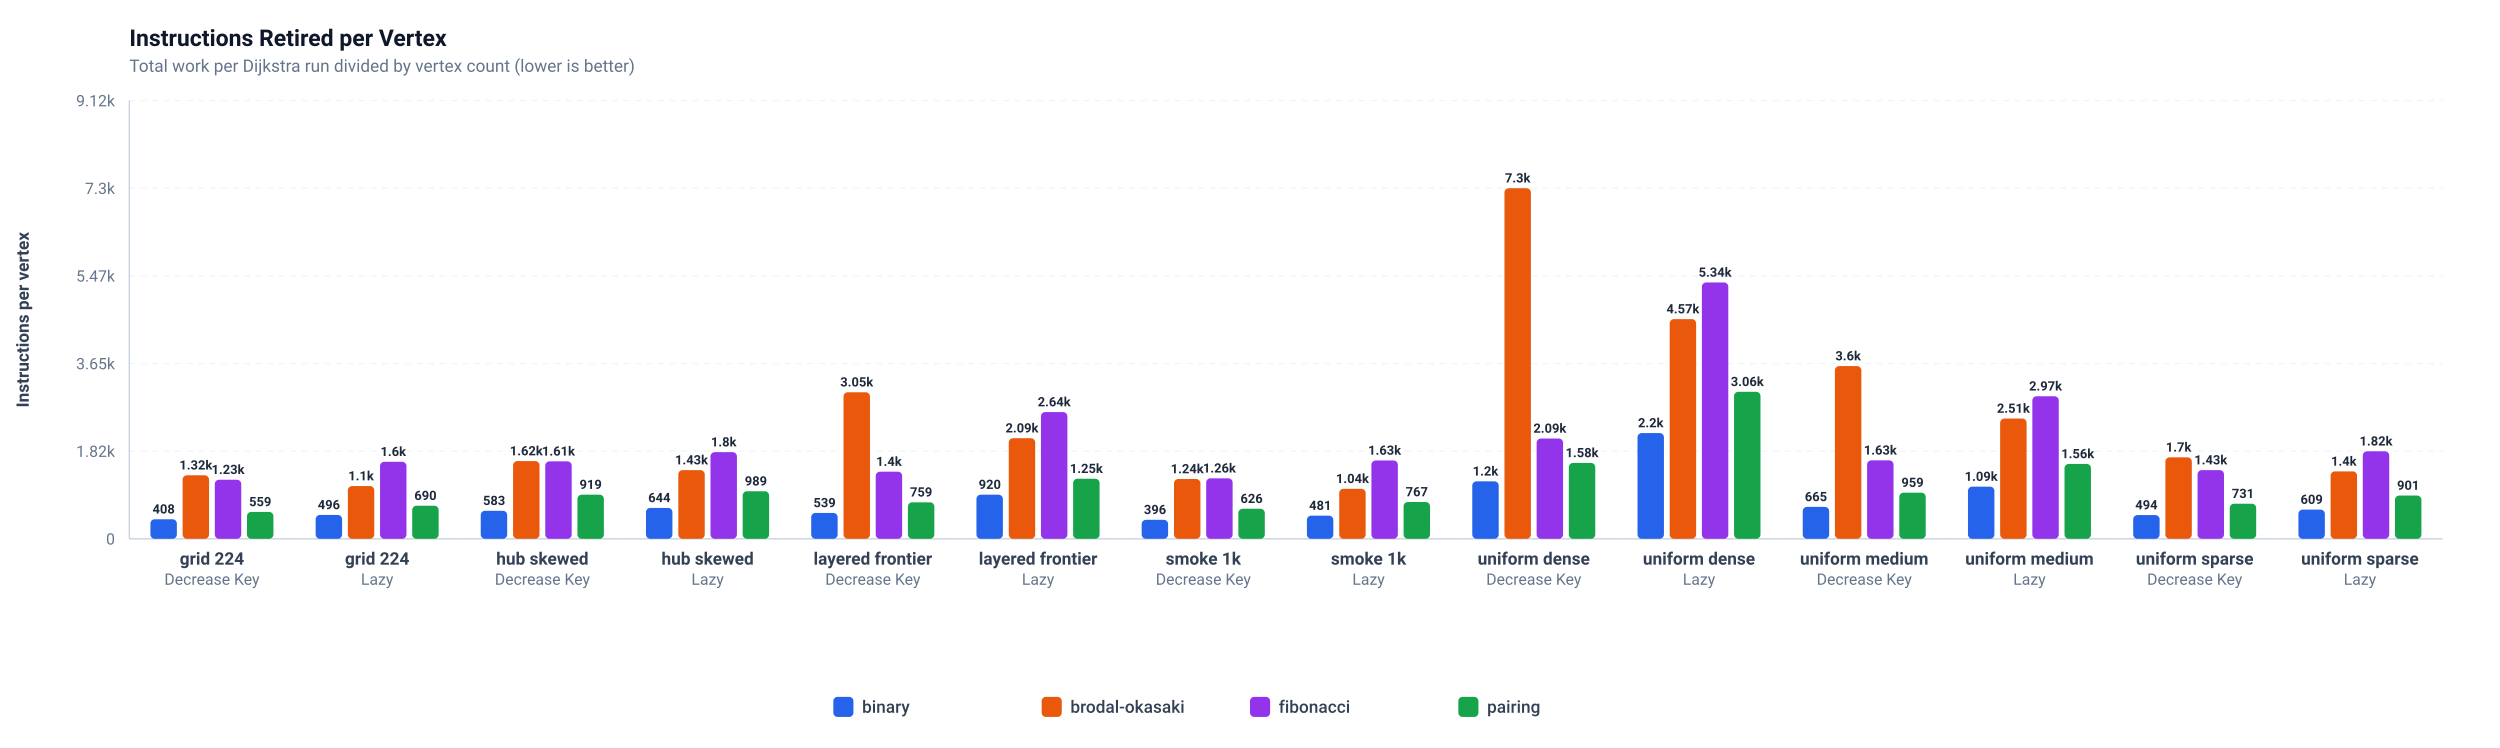
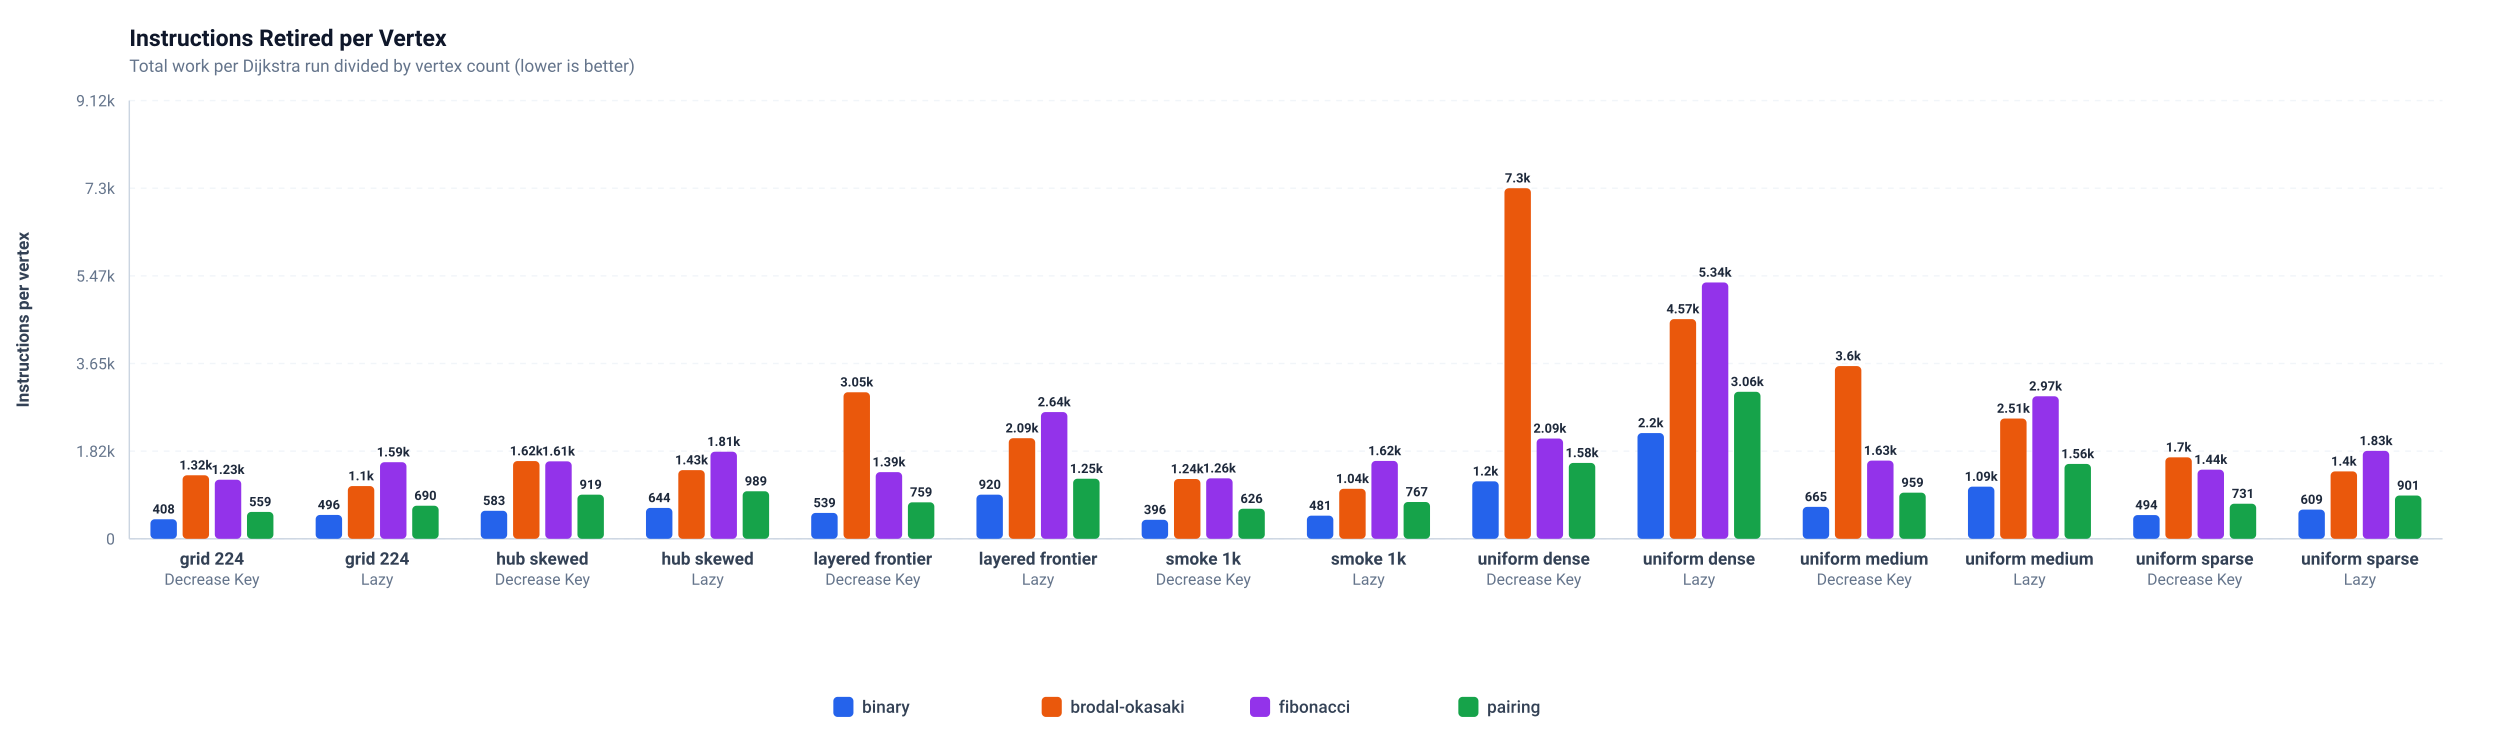
<svg xmlns="http://www.w3.org/2000/svg" viewBox="0 0 1740 520" width="1740" height="520" style="background-color: #ffffff; font-family: -apple-system, BlinkMacSystemFont, Segoe UI, Roboto, sans-serif;">
  <defs>
    <style>
    .axis { stroke: #CBD5E1; stroke-width: 1; }
    .grid { stroke: #F1F5F9; stroke-width: 1; stroke-dasharray: 4,4; }
    .baseline { stroke: #EF4444; stroke-width: 1.5; stroke-dasharray: 3,3; }
    .tick-label { font-size: 11px; fill: #64748B; }
    .axis-title { font-size: 12px; font-weight: 600; fill: #334155; }
    .chart-title { font-size: 16px; font-weight: 700; fill: #0F172A; }
    .chart-subtitle { font-size: 12px; fill: #64748B; }
    .bar-label { font-size: 9px; font-weight: 600; fill: #1E293B; text-anchor: middle; }
    .legend-text { font-size: 12px; fill: #334155; font-weight: 500; dominant-baseline: central; }
  </style>
  </defs>
  <text x="90" y="32" class="chart-title">Instructions Retired per Vertex</text>
  <text x="90" y="50" class="chart-subtitle">Total work per Dijkstra run divided by vertex count (lower is better)</text>
  <line x1="90" y1="375.0" x2="1700" y2="375.0" class="grid" />
  <text x="80" y="379.0" class="tick-label" text-anchor="end">0</text>
  <line x1="90" y1="314.0" x2="1700" y2="314.0" class="grid" />
  <text x="80" y="318.0" class="tick-label" text-anchor="end">1.82k</text>
  <line x1="90" y1="253.0" x2="1700" y2="253.0" class="grid" />
  <text x="80" y="257.0" class="tick-label" text-anchor="end">3.65k</text>
  <line x1="90" y1="192.0" x2="1700" y2="192.0" class="grid" />
  <text x="80" y="196.0" class="tick-label" text-anchor="end">5.47k</text>
  <line x1="90" y1="131.0" x2="1700" y2="131.0" class="grid" />
  <text x="80" y="135.0" class="tick-label" text-anchor="end">7.3k</text>
  <line x1="90" y1="70.0" x2="1700" y2="70.0" class="grid" />
  <text x="80" y="74.0" class="tick-label" text-anchor="end">9.12k</text>
  <line x1="90" y1="70" x2="90" y2="375" class="axis" />
  <line x1="90" y1="375" x2="1700" y2="375" class="axis" />
  <text x="-222.5" y="20" class="axis-title" text-anchor="middle" transform="rotate(-90)">Instructions per vertex</text>
  <text x="147.5" y="393" class="axis-title" font-size="10px" text-anchor="middle">grid 224</text>
  <text x="147.5" y="407" class="tick-label" font-size="10px" text-anchor="middle">Decrease Key</text>
  <rect x="104.7" y="361.4" width="18.4" height="13.6" fill="#2563EB" rx="3" ry="3" />
  <text x="113.9" y="357.4" class="bar-label">408</text>
  <rect x="127.1" y="330.8" width="18.4" height="44.2" fill="#EA580C" rx="3" ry="3" />
  <text x="136.3" y="326.8" class="bar-label">1.32k</text>
  <rect x="149.5" y="333.9" width="18.4" height="41.1" fill="#9333EA" rx="3" ry="3" />
  <text x="158.7" y="329.9" class="bar-label">1.23k</text>
  <rect x="171.9" y="356.3" width="18.4" height="18.7" fill="#16A34A" rx="3" ry="3" />
  <text x="181.1" y="352.3" class="bar-label">559</text>
  <text x="262.5" y="393" class="axis-title" font-size="10px" text-anchor="middle">grid 224</text>
  <text x="262.5" y="407" class="tick-label" font-size="10px" text-anchor="middle">Lazy</text>
  <rect x="219.7" y="358.4" width="18.4" height="16.6" fill="#2563EB" rx="3" ry="3" />
  <text x="228.9" y="354.4" class="bar-label">496</text>
  <rect x="242.1" y="338.3" width="18.4" height="36.7" fill="#EA580C" rx="3" ry="3" />
  <text x="251.3" y="334.3" class="bar-label">1.1k</text>
-   <rect x="264.5" y="321.4" width="18.4" height="53.6" fill="#9333EA" rx="3" ry="3" />
-   <text x="273.7" y="317.4" class="bar-label">1.6k</text>
+   <rect x="264.5" y="321.7" width="18.4" height="53.3" fill="#9333EA" rx="3" ry="3" />
+   <text x="273.7" y="317.7" class="bar-label">1.59k</text>
  <rect x="286.9" y="352.0" width="18.4" height="23.0" fill="#16A34A" rx="3" ry="3" />
  <text x="296.1" y="348.0" class="bar-label">690</text>
  <text x="377.5" y="393" class="axis-title" font-size="10px" text-anchor="middle">hub skewed</text>
  <text x="377.5" y="407" class="tick-label" font-size="10px" text-anchor="middle">Decrease Key</text>
  <rect x="334.6" y="355.5" width="18.4" height="19.5" fill="#2563EB" rx="3" ry="3" />
  <text x="343.9" y="351.5" class="bar-label">583</text>
  <rect x="357.1" y="320.9" width="18.4" height="54.1" fill="#EA580C" rx="3" ry="3" />
  <text x="366.3" y="316.9" class="bar-label">1.62k</text>
  <rect x="379.5" y="321.1" width="18.4" height="53.9" fill="#9333EA" rx="3" ry="3" />
  <text x="388.7" y="317.1" class="bar-label">1.61k</text>
  <rect x="401.9" y="344.3" width="18.4" height="30.7" fill="#16A34A" rx="3" ry="3" />
  <text x="411.1" y="340.3" class="bar-label">919</text>
  <text x="492.5" y="393" class="axis-title" font-size="10px" text-anchor="middle">hub skewed</text>
  <text x="492.5" y="407" class="tick-label" font-size="10px" text-anchor="middle">Lazy</text>
  <rect x="449.6" y="353.5" width="18.4" height="21.5" fill="#2563EB" rx="3" ry="3" />
  <text x="458.9" y="349.5" class="bar-label">644</text>
  <rect x="472.1" y="327.2" width="18.4" height="47.8" fill="#EA580C" rx="3" ry="3" />
  <text x="481.3" y="323.2" class="bar-label">1.43k</text>
-   <rect x="494.5" y="314.7" width="18.4" height="60.3" fill="#9333EA" rx="3" ry="3" />
-   <text x="503.7" y="310.7" class="bar-label">1.8k</text>
+   <rect x="494.5" y="314.4" width="18.4" height="60.6" fill="#9333EA" rx="3" ry="3" />
+   <text x="503.7" y="310.4" class="bar-label">1.81k</text>
  <rect x="516.9" y="341.9" width="18.4" height="33.1" fill="#16A34A" rx="3" ry="3" />
  <text x="526.1" y="337.9" class="bar-label">989</text>
  <text x="607.5" y="393" class="axis-title" font-size="10px" text-anchor="middle">layered frontier</text>
  <text x="607.5" y="407" class="tick-label" font-size="10px" text-anchor="middle">Decrease Key</text>
  <rect x="564.6" y="357.0" width="18.4" height="18.0" fill="#2563EB" rx="3" ry="3" />
  <text x="573.9" y="353.0" class="bar-label">539</text>
  <rect x="587.1" y="273.0" width="18.4" height="102.0" fill="#EA580C" rx="3" ry="3" />
  <text x="596.3" y="269.0" class="bar-label">3.05k</text>
-   <rect x="609.5" y="328.3" width="18.4" height="46.7" fill="#9333EA" rx="3" ry="3" />
-   <text x="618.7" y="324.3" class="bar-label">1.4k</text>
+   <rect x="609.5" y="328.6" width="18.4" height="46.4" fill="#9333EA" rx="3" ry="3" />
+   <text x="618.7" y="324.6" class="bar-label">1.39k</text>
  <rect x="631.9" y="349.6" width="18.4" height="25.4" fill="#16A34A" rx="3" ry="3" />
  <text x="641.1" y="345.6" class="bar-label">759</text>
  <text x="722.5" y="393" class="axis-title" font-size="10px" text-anchor="middle">layered frontier</text>
  <text x="722.5" y="407" class="tick-label" font-size="10px" text-anchor="middle">Lazy</text>
  <rect x="679.6" y="344.3" width="18.4" height="30.7" fill="#2563EB" rx="3" ry="3" />
  <text x="688.9" y="340.3" class="bar-label">920</text>
  <rect x="702.1" y="305.0" width="18.4" height="70.0" fill="#EA580C" rx="3" ry="3" />
  <text x="711.3" y="301.0" class="bar-label">2.09k</text>
  <rect x="724.5" y="286.8" width="18.4" height="88.2" fill="#9333EA" rx="3" ry="3" />
  <text x="733.7" y="282.8" class="bar-label">2.64k</text>
  <rect x="746.9" y="333.2" width="18.4" height="41.8" fill="#16A34A" rx="3" ry="3" />
  <text x="756.1" y="329.2" class="bar-label">1.25k</text>
  <text x="837.5" y="393" class="axis-title" font-size="10px" text-anchor="middle">smoke 1k</text>
  <text x="837.5" y="407" class="tick-label" font-size="10px" text-anchor="middle">Decrease Key</text>
  <rect x="794.6" y="361.8" width="18.4" height="13.2" fill="#2563EB" rx="3" ry="3" />
  <text x="803.9" y="357.8" class="bar-label">396</text>
  <rect x="817.1" y="333.4" width="18.4" height="41.6" fill="#EA580C" rx="3" ry="3" />
  <text x="826.3" y="329.4" class="bar-label">1.24k</text>
  <rect x="839.5" y="332.9" width="18.4" height="42.1" fill="#9333EA" rx="3" ry="3" />
  <text x="848.7" y="328.9" class="bar-label">1.26k</text>
  <rect x="861.9" y="354.1" width="18.4" height="20.9" fill="#16A34A" rx="3" ry="3" />
  <text x="871.1" y="350.1" class="bar-label">626</text>
  <text x="952.5" y="393" class="axis-title" font-size="10px" text-anchor="middle">smoke 1k</text>
  <text x="952.5" y="407" class="tick-label" font-size="10px" text-anchor="middle">Lazy</text>
  <rect x="909.6" y="358.9" width="18.4" height="16.1" fill="#2563EB" rx="3" ry="3" />
  <text x="918.9" y="354.9" class="bar-label">481</text>
  <rect x="932.1" y="340.2" width="18.4" height="34.8" fill="#EA580C" rx="3" ry="3" />
  <text x="941.3" y="336.2" class="bar-label">1.04k</text>
-   <rect x="954.5" y="320.5" width="18.4" height="54.5" fill="#9333EA" rx="3" ry="3" />
-   <text x="963.7" y="316.5" class="bar-label">1.63k</text>
+   <rect x="954.5" y="320.8" width="18.4" height="54.2" fill="#9333EA" rx="3" ry="3" />
+   <text x="963.7" y="316.8" class="bar-label">1.62k</text>
  <rect x="976.9" y="349.4" width="18.4" height="25.6" fill="#16A34A" rx="3" ry="3" />
  <text x="986.1" y="345.4" class="bar-label">767</text>
  <text x="1067.5" y="393" class="axis-title" font-size="10px" text-anchor="middle">uniform dense</text>
  <text x="1067.5" y="407" class="tick-label" font-size="10px" text-anchor="middle">Decrease Key</text>
  <rect x="1024.7" y="335.0" width="18.4" height="40.0" fill="#2563EB" rx="3" ry="3" />
  <text x="1033.9" y="331.0" class="bar-label">1.2k</text>
  <rect x="1047.1" y="131.0" width="18.4" height="244.0" fill="#EA580C" rx="3" ry="3" />
  <text x="1056.3" y="127.0" class="bar-label">7.3k</text>
  <rect x="1069.5" y="305.2" width="18.4" height="69.8" fill="#9333EA" rx="3" ry="3" />
  <text x="1078.7" y="301.2" class="bar-label">2.09k</text>
  <rect x="1091.9" y="322.2" width="18.4" height="52.8" fill="#16A34A" rx="3" ry="3" />
  <text x="1101.1" y="318.2" class="bar-label">1.58k</text>
  <text x="1182.5" y="393" class="axis-title" font-size="10px" text-anchor="middle">uniform dense</text>
  <text x="1182.5" y="407" class="tick-label" font-size="10px" text-anchor="middle">Lazy</text>
  <rect x="1139.7" y="301.4" width="18.4" height="73.6" fill="#2563EB" rx="3" ry="3" />
  <text x="1148.9" y="297.4" class="bar-label">2.2k</text>
  <rect x="1162.1" y="222.1" width="18.4" height="152.9" fill="#EA580C" rx="3" ry="3" />
  <text x="1171.3" y="218.1" class="bar-label">4.57k</text>
  <rect x="1184.5" y="196.6" width="18.4" height="178.4" fill="#9333EA" rx="3" ry="3" />
  <text x="1193.7" y="192.6" class="bar-label">5.34k</text>
  <rect x="1206.9" y="272.7" width="18.4" height="102.3" fill="#16A34A" rx="3" ry="3" />
  <text x="1216.1" y="268.7" class="bar-label">3.06k</text>
  <text x="1297.5" y="393" class="axis-title" font-size="10px" text-anchor="middle">uniform medium</text>
  <text x="1297.5" y="407" class="tick-label" font-size="10px" text-anchor="middle">Decrease Key</text>
  <rect x="1254.7" y="352.8" width="18.4" height="22.2" fill="#2563EB" rx="3" ry="3" />
  <text x="1263.9" y="348.8" class="bar-label">665</text>
  <rect x="1277.1" y="254.8" width="18.4" height="120.2" fill="#EA580C" rx="3" ry="3" />
  <text x="1286.3" y="250.8" class="bar-label">3.6k</text>
-   <rect x="1299.5" y="320.4" width="18.4" height="54.6" fill="#9333EA" rx="3" ry="3" />
-   <text x="1308.7" y="316.4" class="bar-label">1.63k</text>
+   <rect x="1299.5" y="320.6" width="18.4" height="54.4" fill="#9333EA" rx="3" ry="3" />
+   <text x="1308.7" y="316.6" class="bar-label">1.63k</text>
  <rect x="1321.9" y="342.9" width="18.4" height="32.1" fill="#16A34A" rx="3" ry="3" />
  <text x="1331.1" y="338.9" class="bar-label">959</text>
  <text x="1412.5" y="393" class="axis-title" font-size="10px" text-anchor="middle">uniform medium</text>
  <text x="1412.5" y="407" class="tick-label" font-size="10px" text-anchor="middle">Lazy</text>
  <rect x="1369.7" y="338.7" width="18.4" height="36.3" fill="#2563EB" rx="3" ry="3" />
  <text x="1378.9" y="334.7" class="bar-label">1.09k</text>
  <rect x="1392.1" y="291.3" width="18.4" height="83.7" fill="#EA580C" rx="3" ry="3" />
  <text x="1401.3" y="287.3" class="bar-label">2.51k</text>
  <rect x="1414.5" y="275.8" width="18.4" height="99.2" fill="#9333EA" rx="3" ry="3" />
  <text x="1423.7" y="271.8" class="bar-label">2.97k</text>
  <rect x="1436.9" y="322.9" width="18.4" height="52.1" fill="#16A34A" rx="3" ry="3" />
  <text x="1446.1" y="318.9" class="bar-label">1.56k</text>
  <text x="1527.5" y="393" class="axis-title" font-size="10px" text-anchor="middle">uniform sparse</text>
  <text x="1527.5" y="407" class="tick-label" font-size="10px" text-anchor="middle">Decrease Key</text>
  <rect x="1484.7" y="358.5" width="18.4" height="16.5" fill="#2563EB" rx="3" ry="3" />
  <text x="1493.9" y="354.5" class="bar-label">494</text>
  <rect x="1507.1" y="318.3" width="18.4" height="56.7" fill="#EA580C" rx="3" ry="3" />
  <text x="1516.3" y="314.3" class="bar-label">1.7k</text>
-   <rect x="1529.5" y="327.2" width="18.4" height="47.8" fill="#9333EA" rx="3" ry="3" />
-   <text x="1538.7" y="323.2" class="bar-label">1.43k</text>
+   <rect x="1529.5" y="326.9" width="18.4" height="48.1" fill="#9333EA" rx="3" ry="3" />
+   <text x="1538.7" y="322.9" class="bar-label">1.44k</text>
  <rect x="1551.9" y="350.6" width="18.4" height="24.4" fill="#16A34A" rx="3" ry="3" />
  <text x="1561.1" y="346.6" class="bar-label">731</text>
  <text x="1642.5" y="393" class="axis-title" font-size="10px" text-anchor="middle">uniform sparse</text>
  <text x="1642.5" y="407" class="tick-label" font-size="10px" text-anchor="middle">Lazy</text>
  <rect x="1599.7" y="354.7" width="18.4" height="20.3" fill="#2563EB" rx="3" ry="3" />
  <text x="1608.9" y="350.7" class="bar-label">609</text>
  <rect x="1622.1" y="328.1" width="18.4" height="46.9" fill="#EA580C" rx="3" ry="3" />
  <text x="1631.3" y="324.1" class="bar-label">1.4k</text>
-   <rect x="1644.5" y="314.1" width="18.4" height="60.9" fill="#9333EA" rx="3" ry="3" />
-   <text x="1653.7" y="310.1" class="bar-label">1.82k</text>
+   <rect x="1644.5" y="313.8" width="18.4" height="61.2" fill="#9333EA" rx="3" ry="3" />
+   <text x="1653.7" y="309.8" class="bar-label">1.83k</text>
  <rect x="1666.9" y="344.9" width="18.4" height="30.1" fill="#16A34A" rx="3" ry="3" />
  <text x="1676.1" y="340.9" class="bar-label">901</text>
  <rect x="580.0" y="485.0" width="14" height="14" fill="#2563EB" rx="3" ry="3" />
  <text x="600.0" y="492.0" class="legend-text">binary</text>
  <rect x="725.0" y="485.0" width="14" height="14" fill="#EA580C" rx="3" ry="3" />
  <text x="745.0" y="492.0" class="legend-text">brodal-okasaki</text>
  <rect x="870.0" y="485.0" width="14" height="14" fill="#9333EA" rx="3" ry="3" />
  <text x="890.0" y="492.0" class="legend-text">fibonacci</text>
  <rect x="1015.0" y="485.0" width="14" height="14" fill="#16A34A" rx="3" ry="3" />
  <text x="1035.0" y="492.0" class="legend-text">pairing</text>
</svg>
